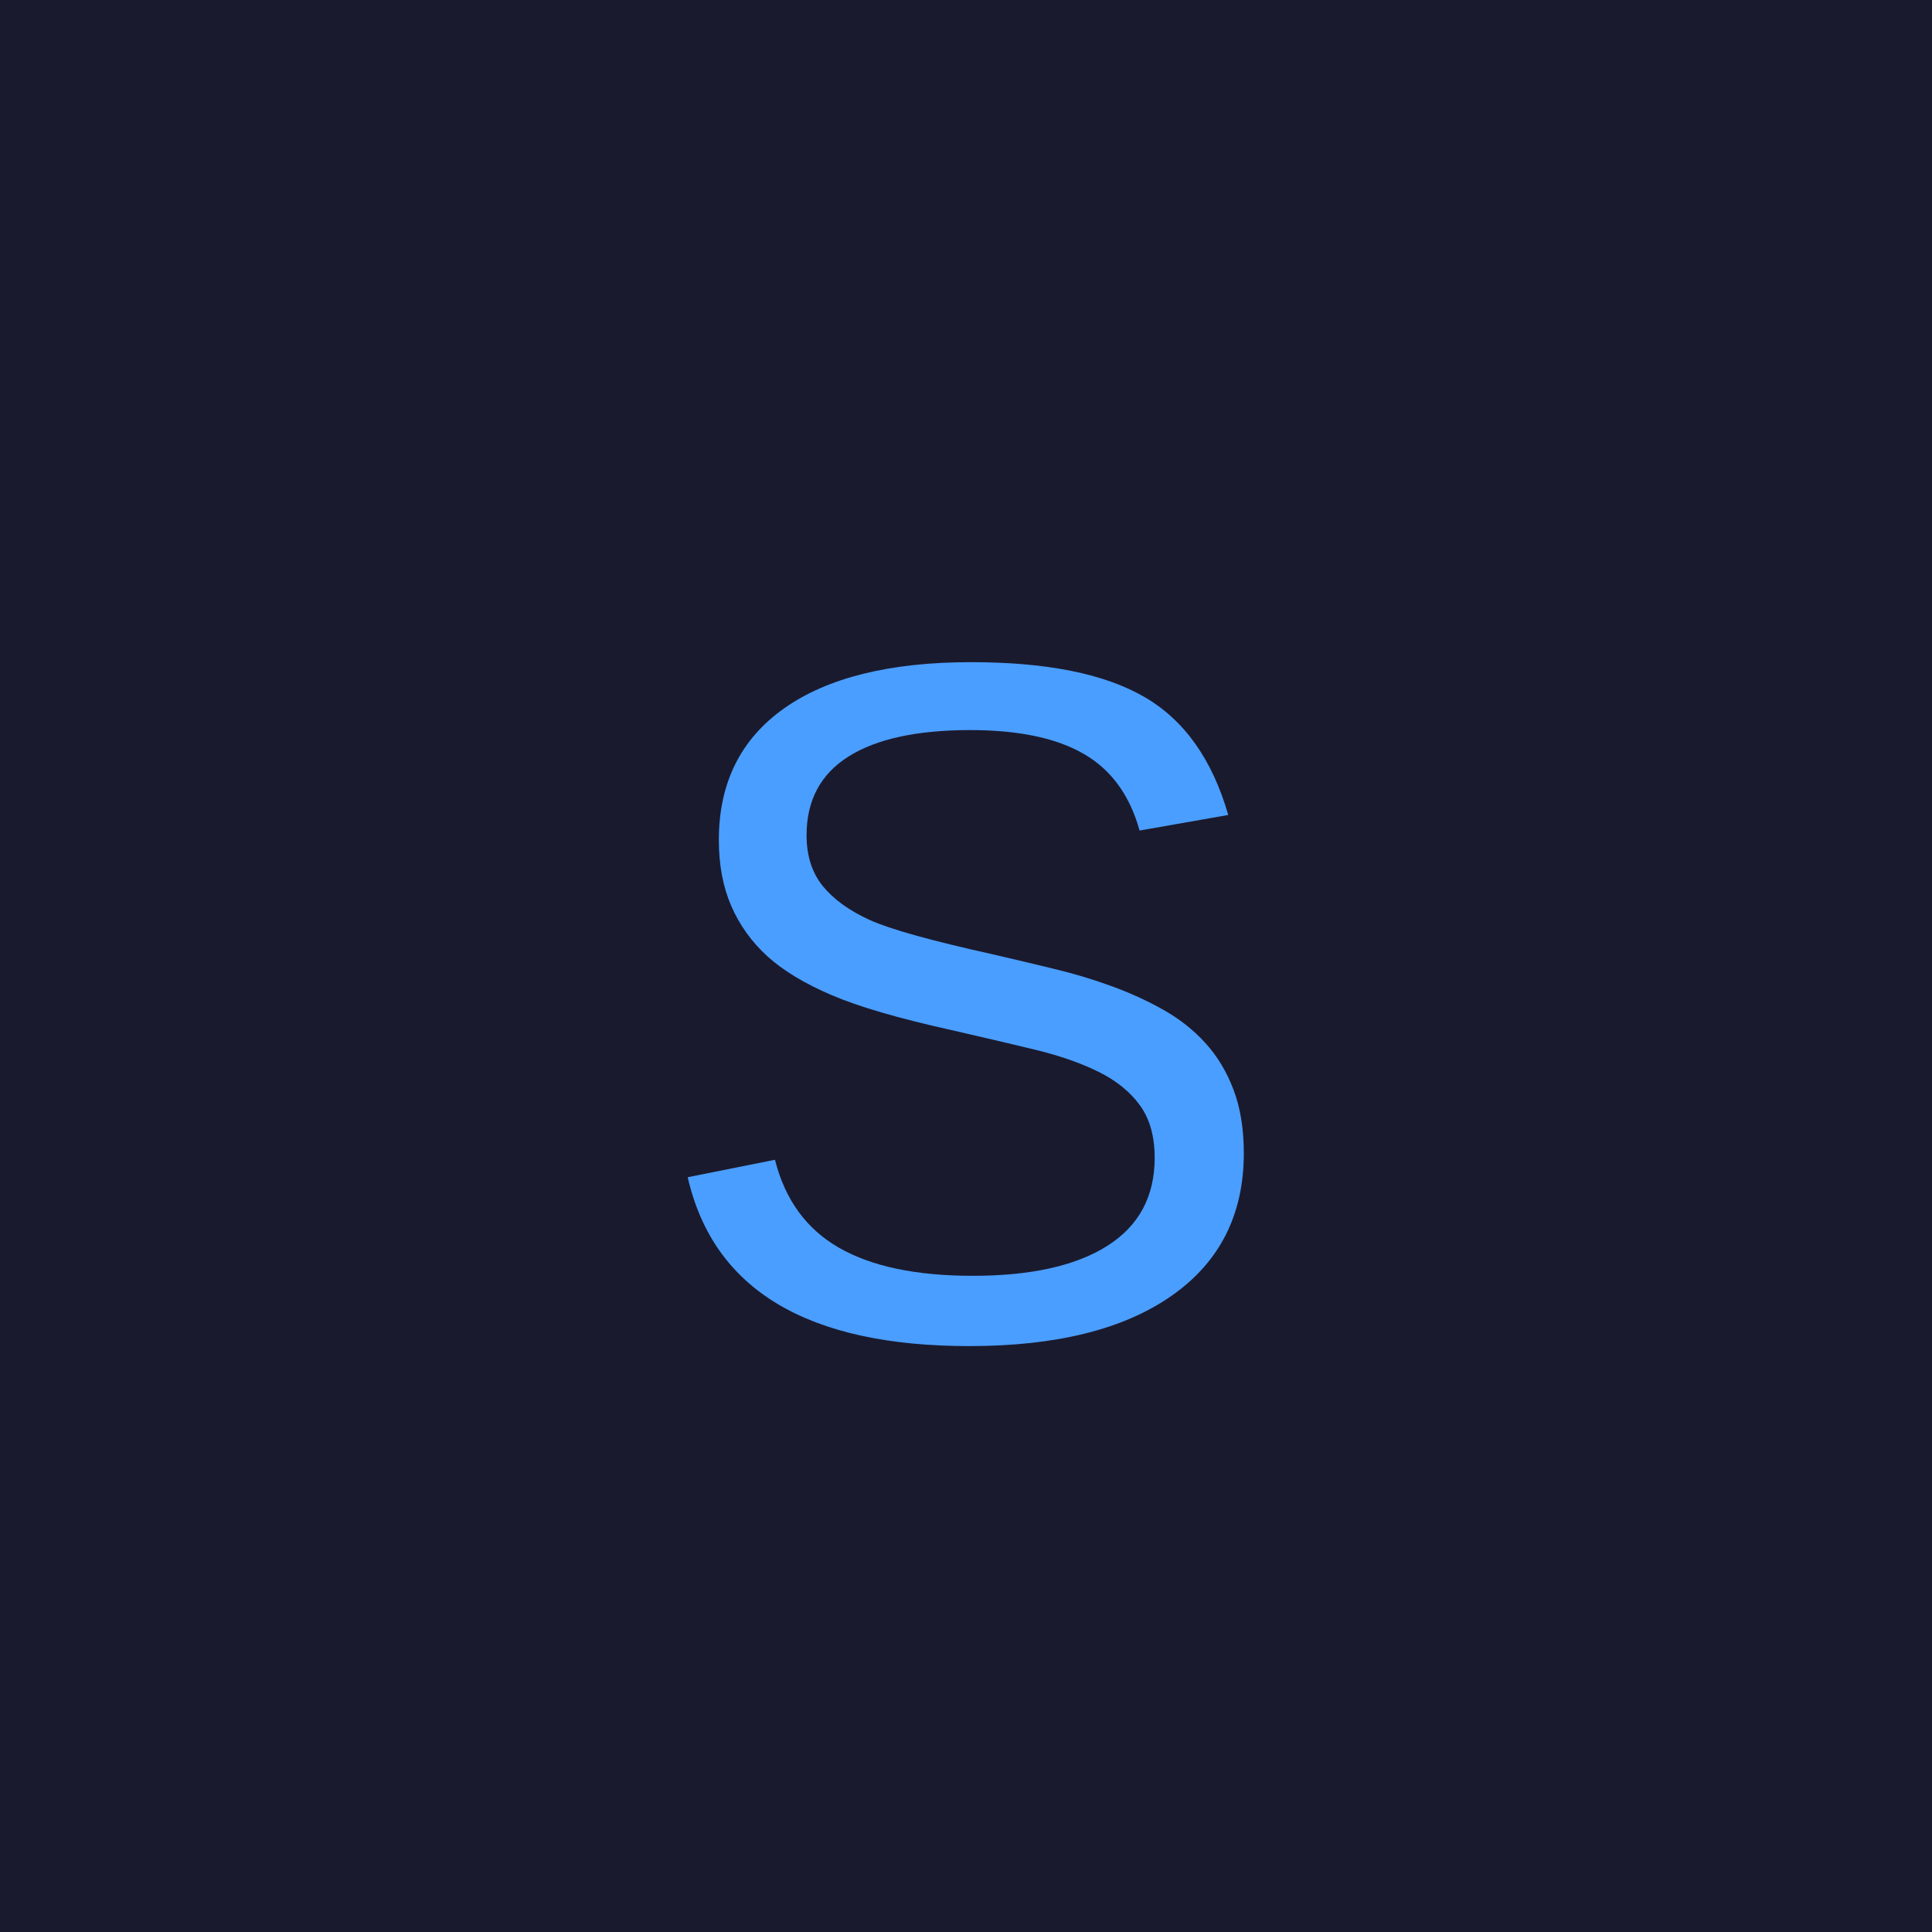
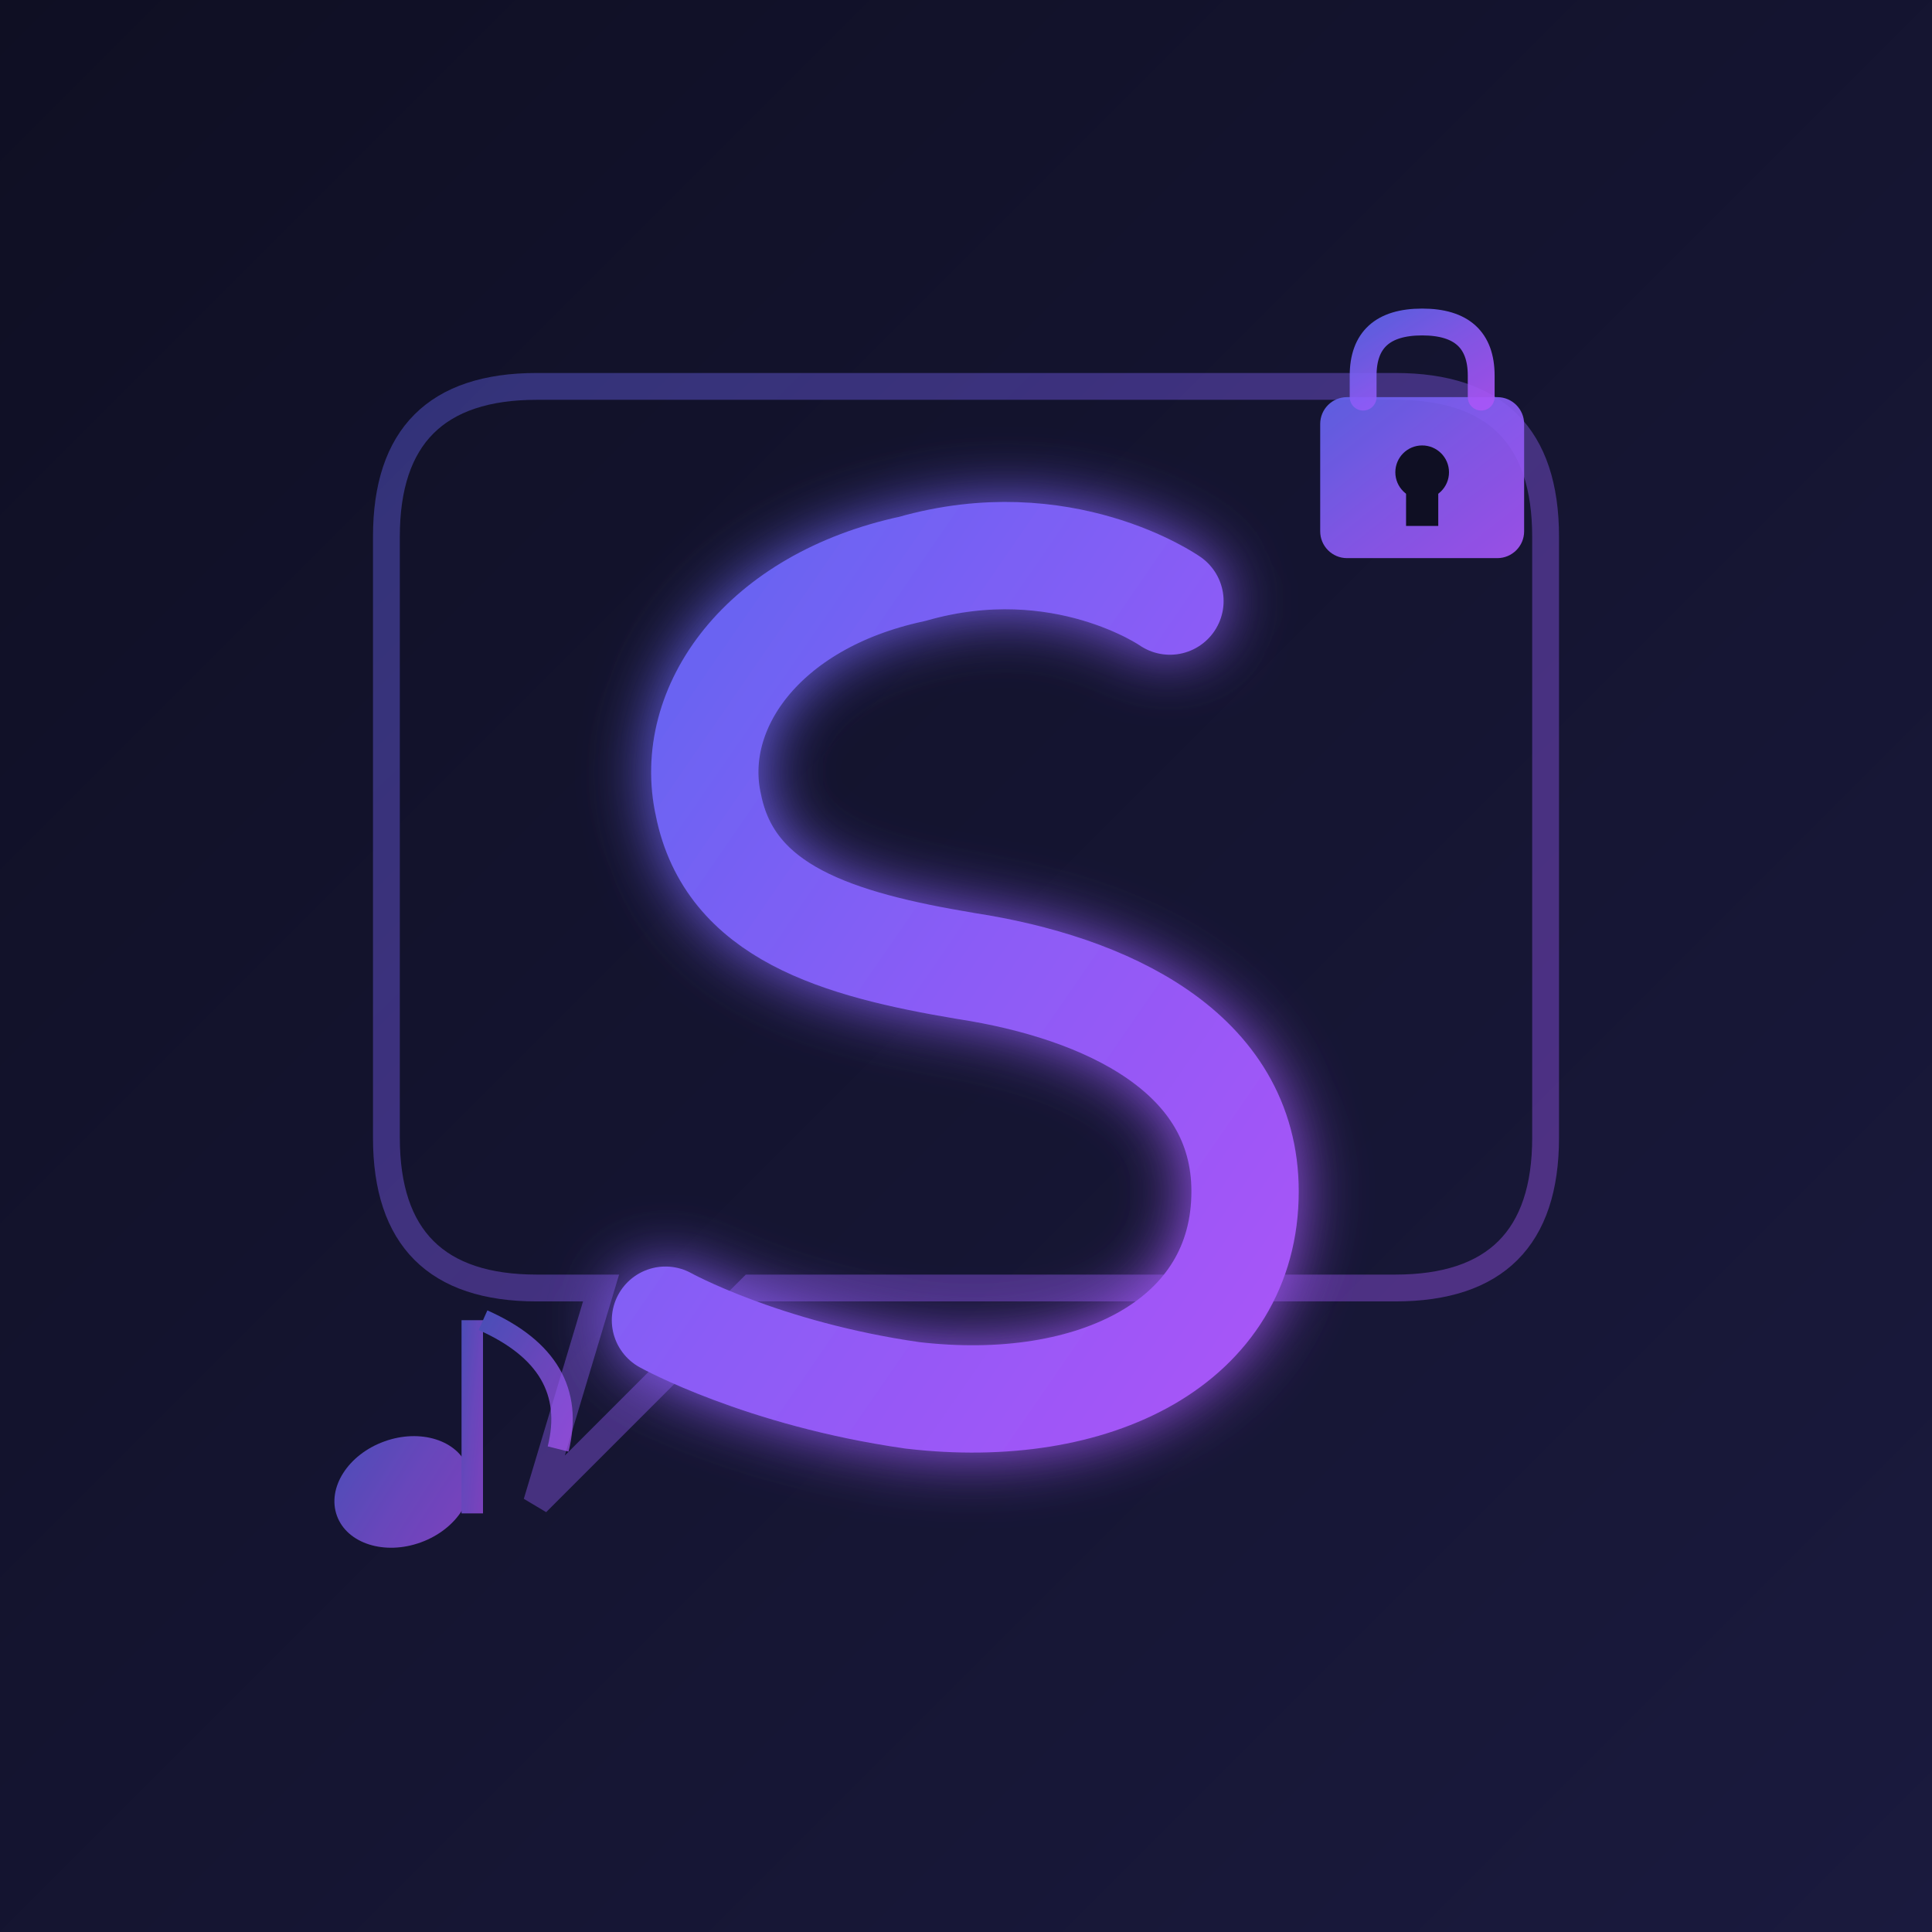
- <svg xmlns="http://www.w3.org/2000/svg" width="192" height="192" viewBox="0 0 192 192">
-   <rect width="192" height="192" fill="#1a1a2e" />
-   <text x="50%" y="55%" font-family="Arial, sans-serif" font-size="96" fill="#4a9eff" text-anchor="middle" dominant-baseline="middle">S</text>
+ <svg xmlns="http://www.w3.org/2000/svg" width="180" height="180" viewBox="0 0 180 180">
+   <defs>
+     <linearGradient id="bgGrad" x1="0%" y1="0%" x2="100%" y2="100%">
+       <stop offset="0%" style="stop-color:#0f0f23" />
+       <stop offset="100%" style="stop-color:#1a1a3e" />
+     </linearGradient>
+     <linearGradient id="accentGrad" x1="0%" y1="0%" x2="100%" y2="100%">
+       <stop offset="0%" style="stop-color:#6366f1" />
+       <stop offset="50%" style="stop-color:#8b5cf6" />
+       <stop offset="100%" style="stop-color:#a855f7" />
+     </linearGradient>
+     <filter id="glow" x="-50%" y="-50%" width="200%" height="200%">
+       <feGaussianBlur stdDeviation="3" result="coloredBlur" />
+       <feMerge>
+         <feMergeNode in="coloredBlur" />
+         <feMergeNode in="SourceGraphic" />
+       </feMerge>
+     </filter>
+   </defs>
+   <rect width="180" height="180" fill="url(#bgGrad)" />
+   <path d="M 36 50            Q 36 36, 50 36            L 130 36            Q 144 36, 144 50            L 144 106            Q 144 120, 130 120            L 70 120            L 50 140            L 56 120            L 50 120            Q 36 120, 36 106            Z" fill="none" stroke="url(#accentGrad)" stroke-width="2.5" opacity="0.4" />
+   <g filter="url(#glow)">
+     <path d="M 109 56              C 109 56, 99 49, 85 53              C 71 56, 64 66, 66 75              C 68 85, 78 88, 90 90              C 103 92, 116 98, 116 111              C 116 125, 102 132, 85 130              C 71 128, 62 123, 62 123" fill="none" stroke="url(#accentGrad)" stroke-width="10" stroke-linecap="round" stroke-linejoin="round" />
+   </g>
+   <g transform="translate(123, 30)">
+     <rect x="0" y="7" width="19" height="15" rx="2.5" fill="url(#accentGrad)" opacity="0.9" />
+     <path d="M 4 7 L 4 5 Q 4 0, 9.5 0 Q 15 0, 15 5 L 15 7" fill="none" stroke="url(#accentGrad)" stroke-width="2.5" stroke-linecap="round" opacity="0.9" />
+     <circle cx="9.5" cy="14" r="2.5" fill="#0f0f23" />
+     <rect x="8" y="14" width="3" height="5" fill="#0f0f23" />
+   </g>
+   <g transform="translate(30, 123)" opacity="0.7">
+     <ellipse cx="7.5" cy="16" rx="6.5" ry="5" fill="url(#accentGrad)" transform="rotate(-20, 7.5, 16)" />
+     <rect x="13" y="0" width="2" height="18" fill="url(#accentGrad)" />
+     <path d="M 15 0 Q 24 4, 22 12" fill="none" stroke="url(#accentGrad)" stroke-width="2" />
+   </g>
</svg>
